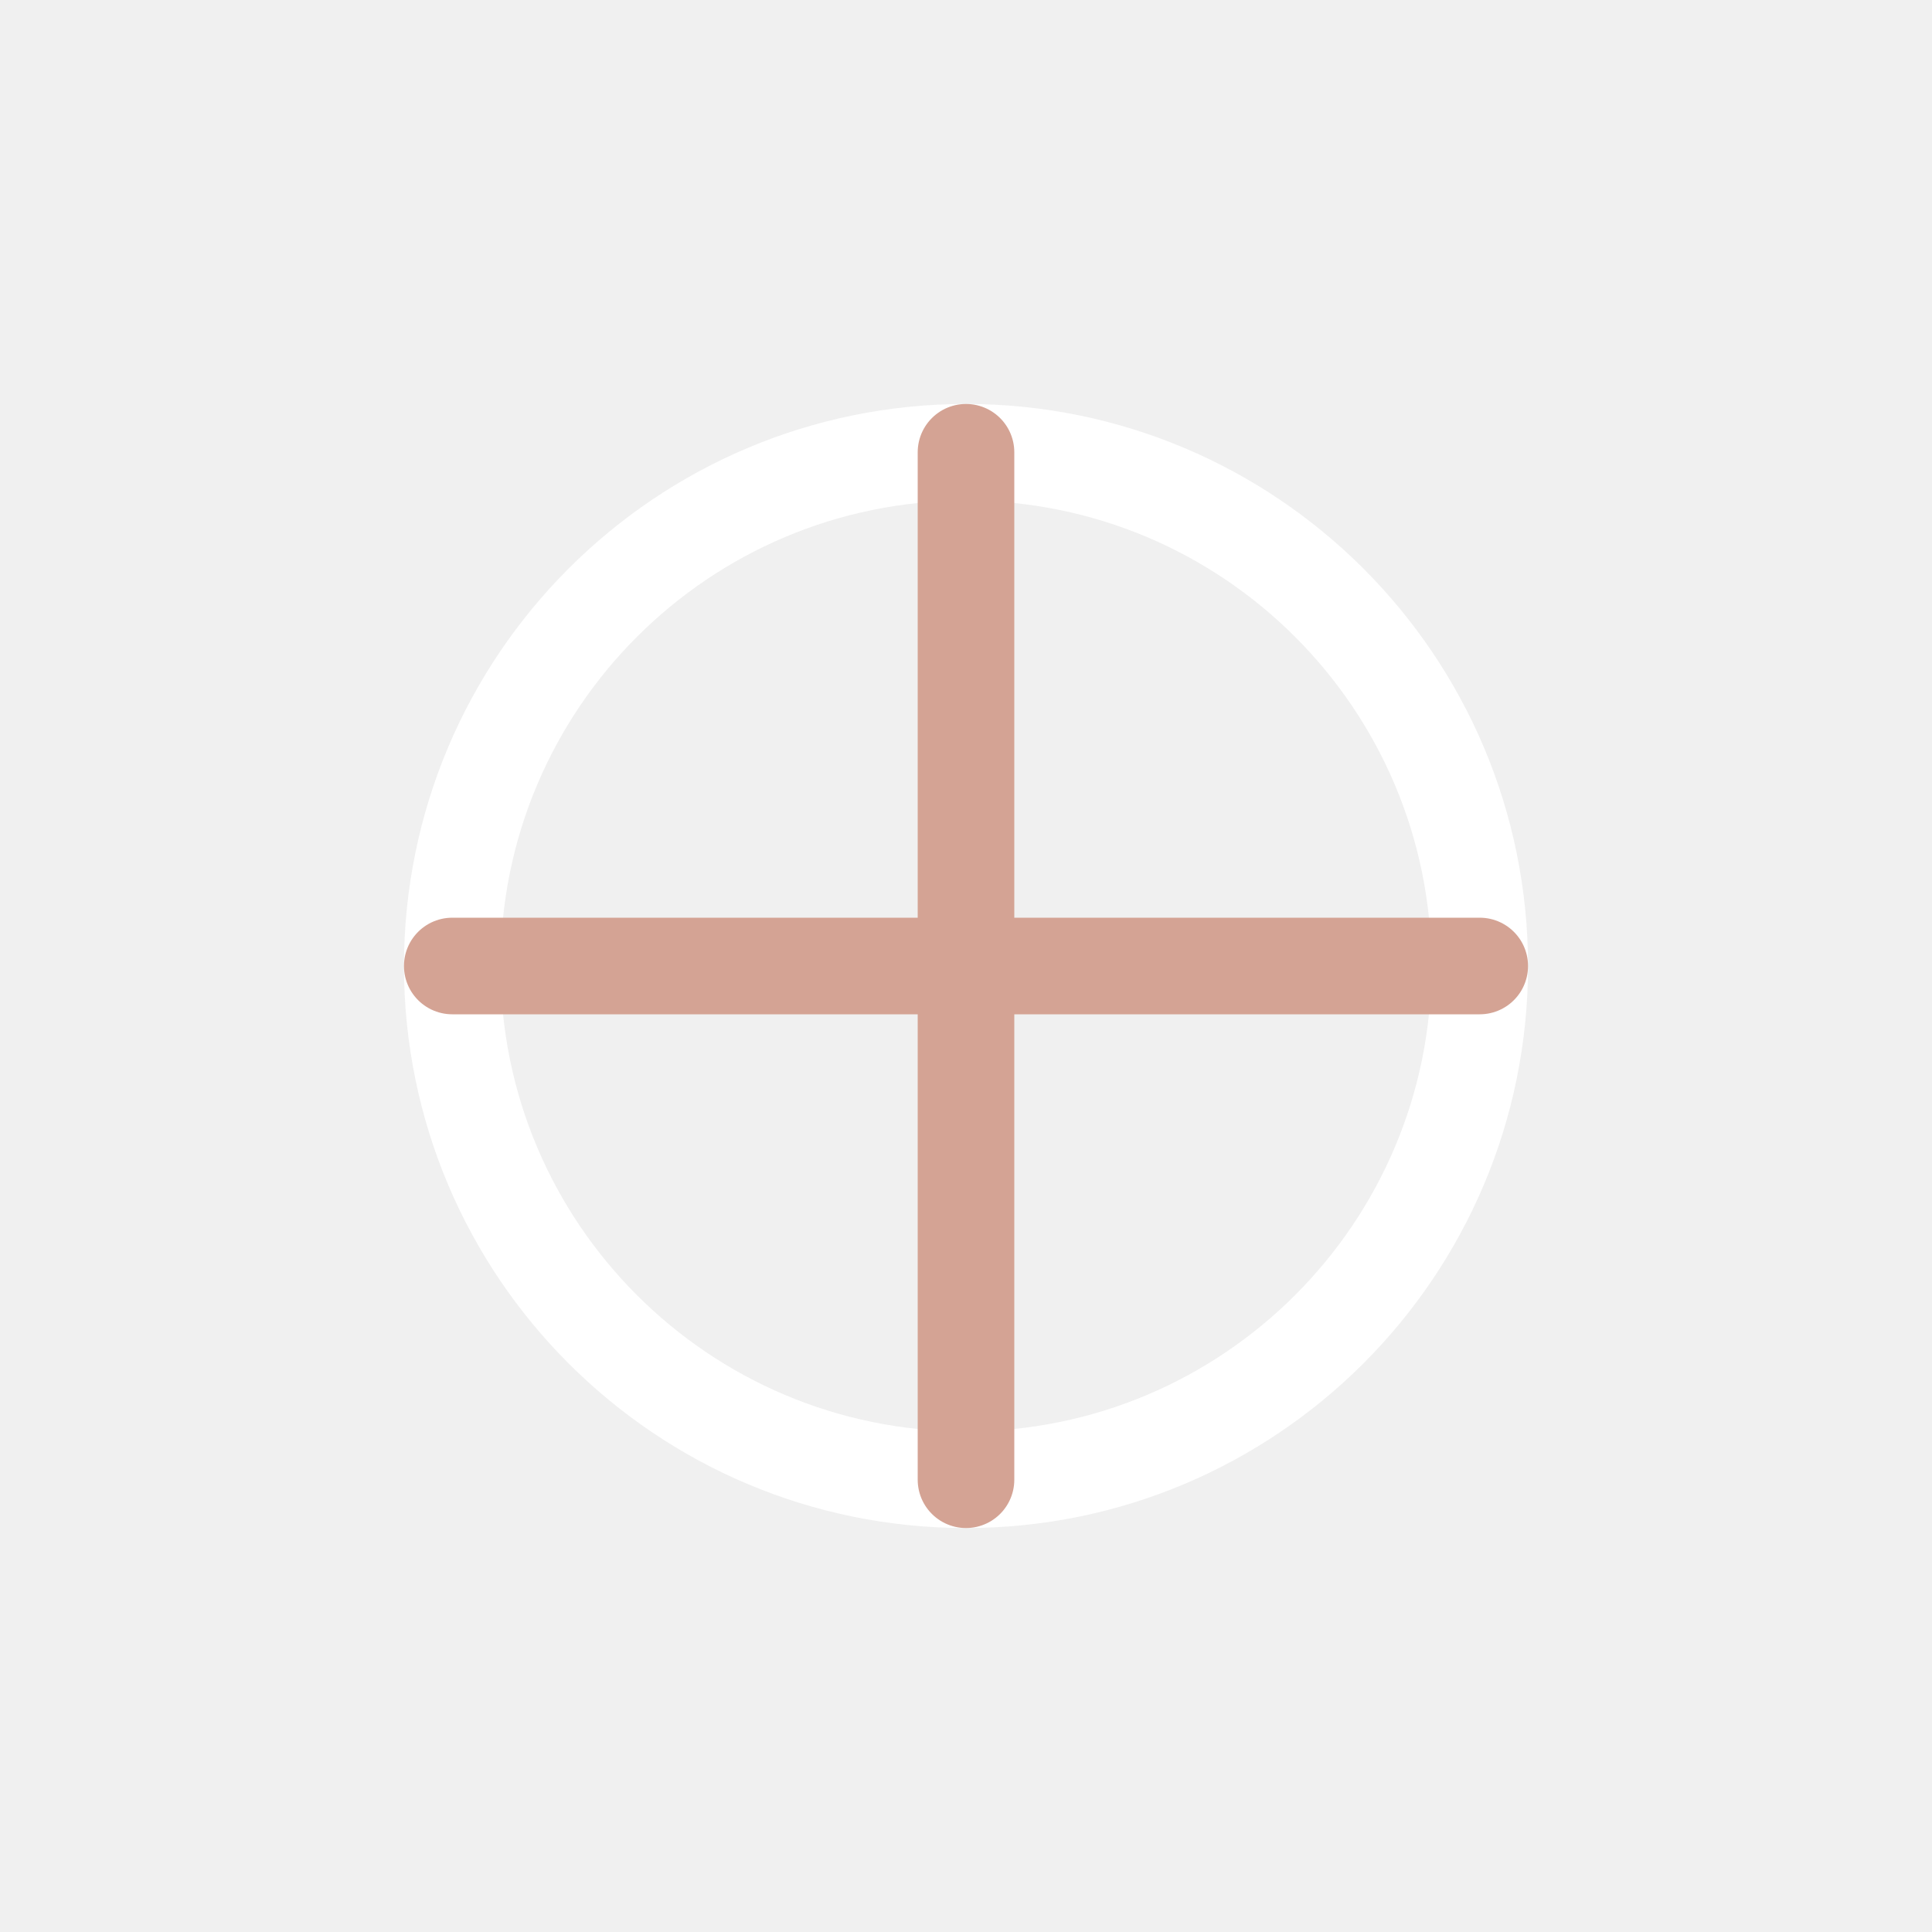
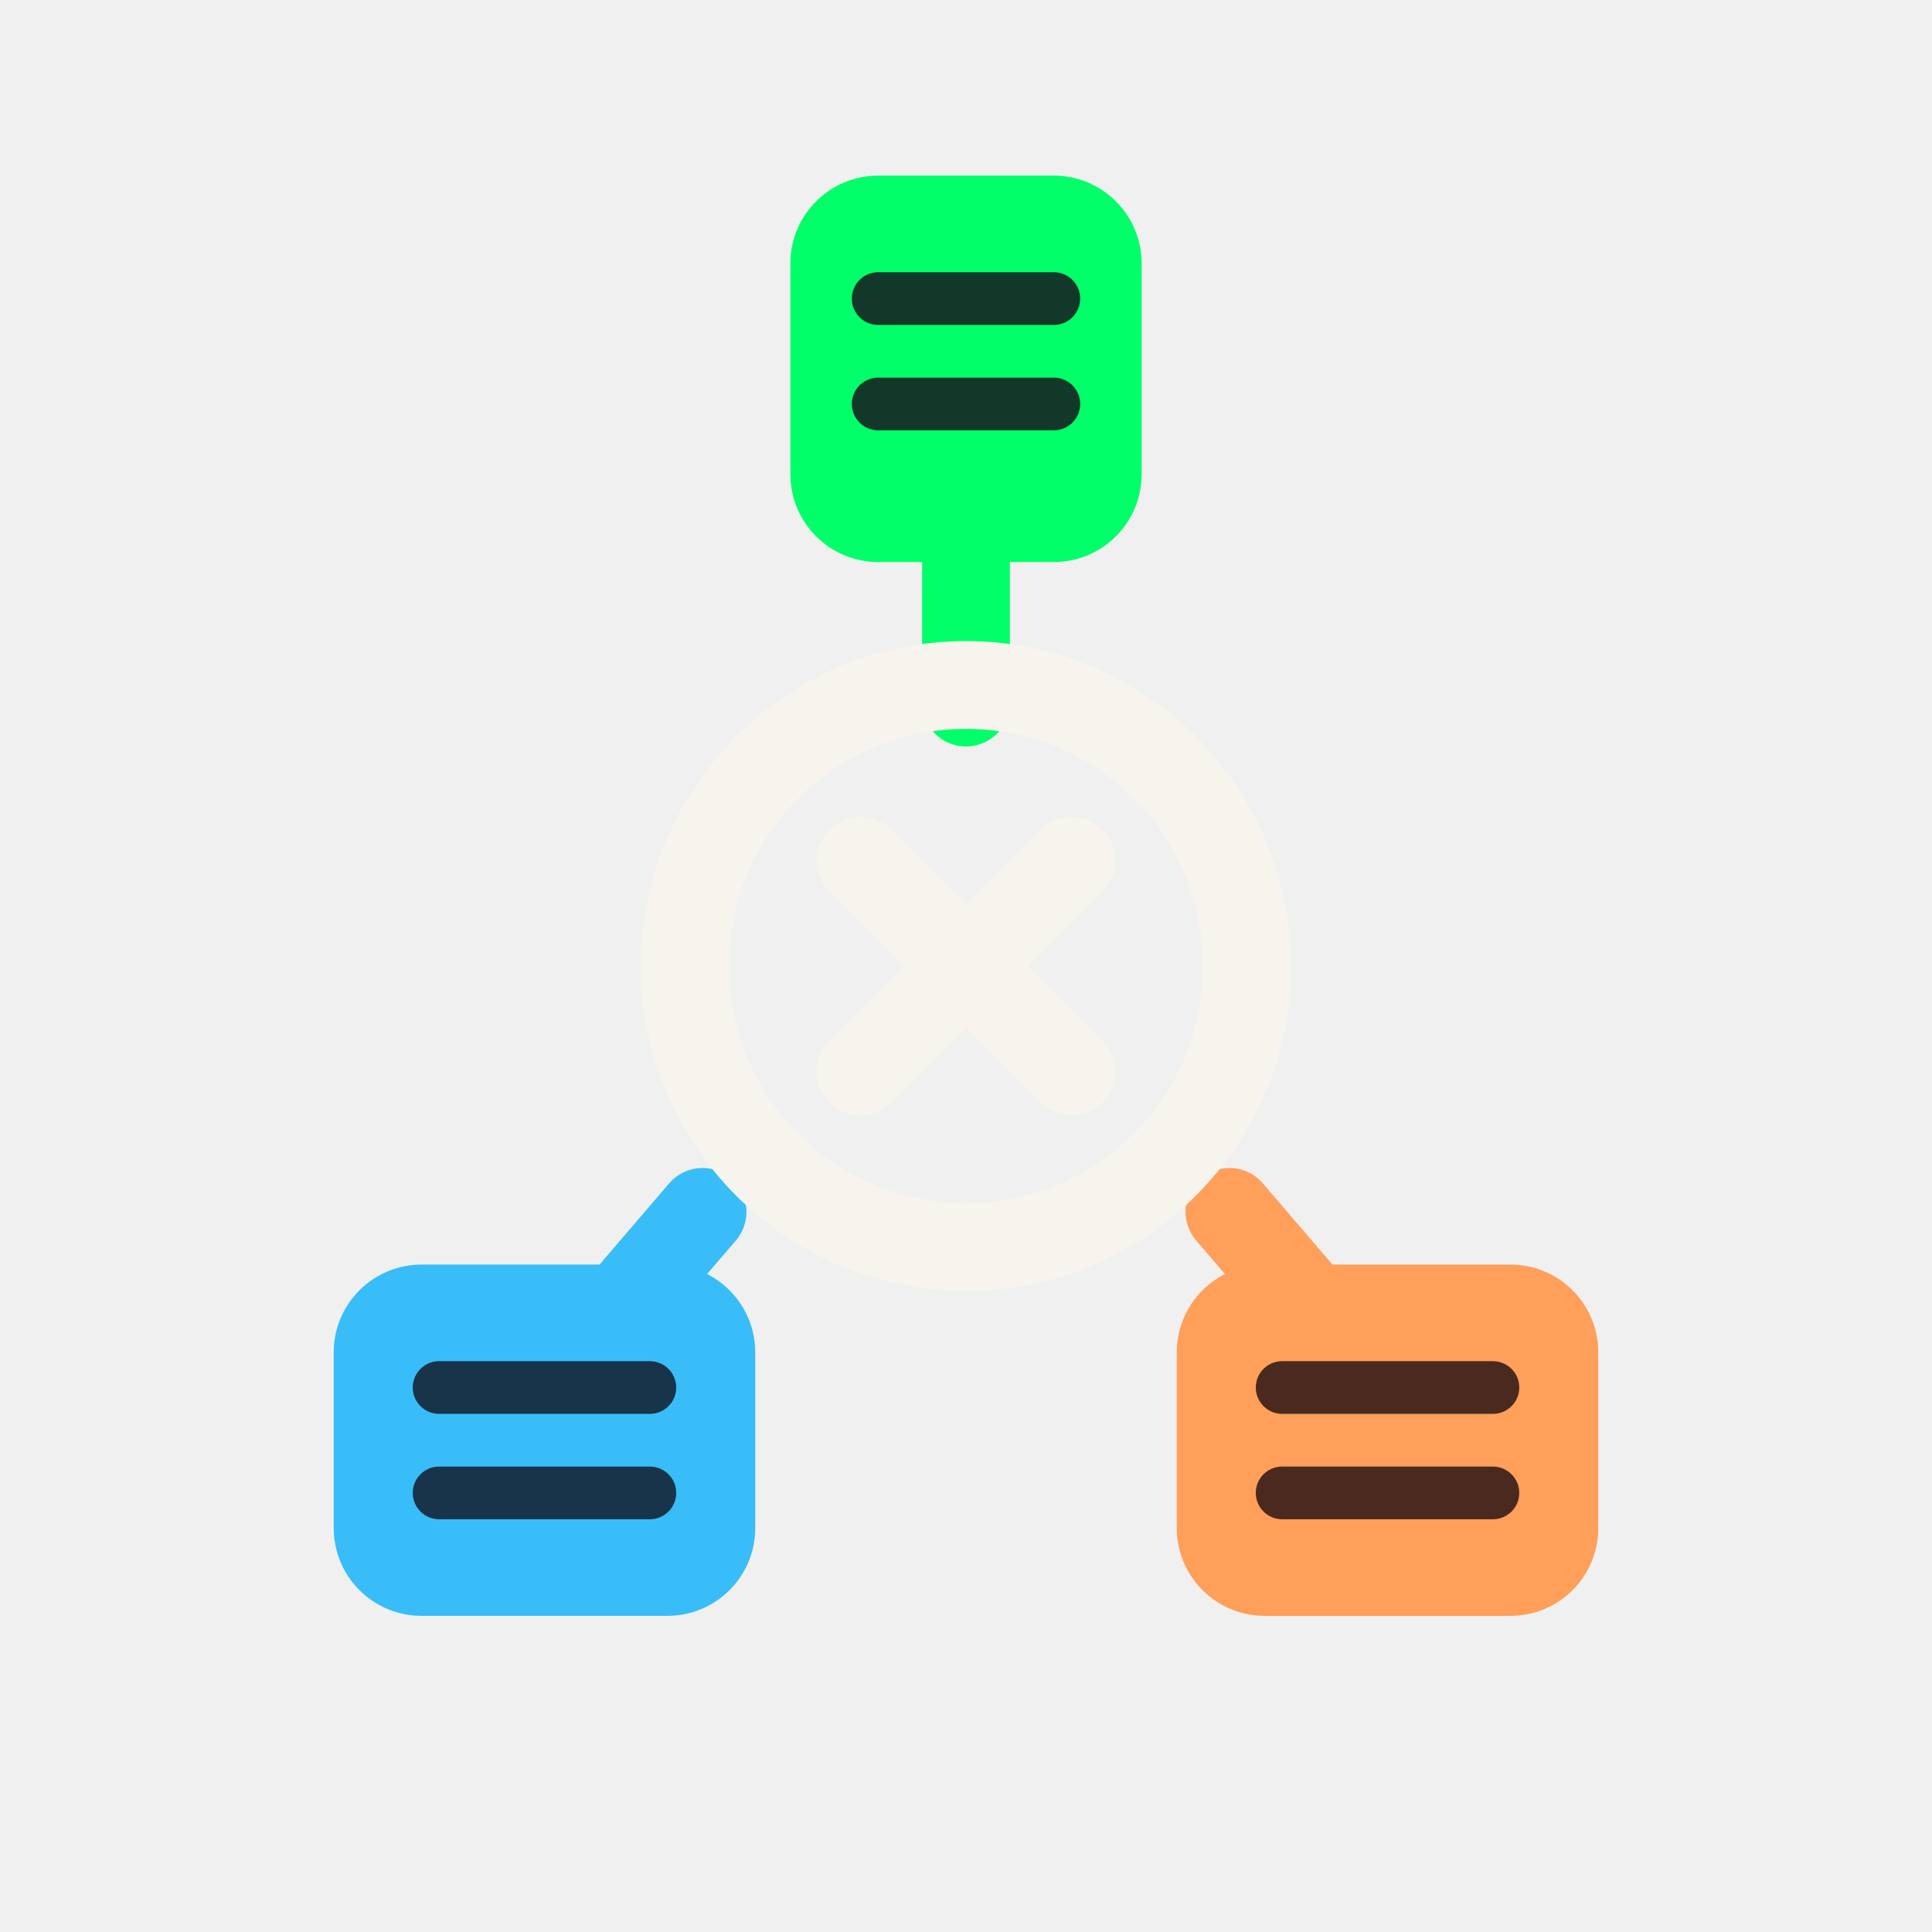
<svg xmlns="http://www.w3.org/2000/svg" width="110" height="110" viewBox="0 0 110 110" fill="none">
-   <circle cx="55" cy="55" r="29.25" stroke="#ffffff" stroke-width="5.5" fill="none" />
-   <g stroke="#d4a394" stroke-width="5.5" stroke-linecap="round">
-     <line x1="25.75" y1="55" x2="84.25" y2="55" />
-     <line x1="55" y1="25.75" x2="55" y2="84.25" />
+   <g stroke-width="5" stroke-linecap="round">
+     <path d="M55 32v8" stroke="#00FF68" />
+     <path d="m40 69-6 7" stroke="#38BDF8" />
+     <path d="m70 69 6 7" stroke="#FF9F5A" />
  </g>
+   <rect x="45" y="10" width="20" height="22" rx="5" fill="#00FF68" />
+   <path d="M50 17h10M50 23h10" stroke="#12382A" stroke-width="3" stroke-linecap="round" />
+   <rect x="19" y="72" width="24" height="20" rx="5" fill="#38BDF8" />
+   <path d="M25 79h12M25 85h12" stroke="#17344A" stroke-width="3" stroke-linecap="round" />
+   <rect x="67" y="72" width="24" height="20" rx="5" fill="#FF9F5A" />
+   <path d="M73 79h12M73 85h12" stroke="#4A2A1E" stroke-width="3" stroke-linecap="round" />
+   <circle cx="55" cy="55" r="16" stroke="#F7F4EE" stroke-width="5" />
+   <path d="m49 49 12 12m0-12L49 61" stroke="#F7F4EE" stroke-width="5" stroke-linecap="round" />
</svg>
